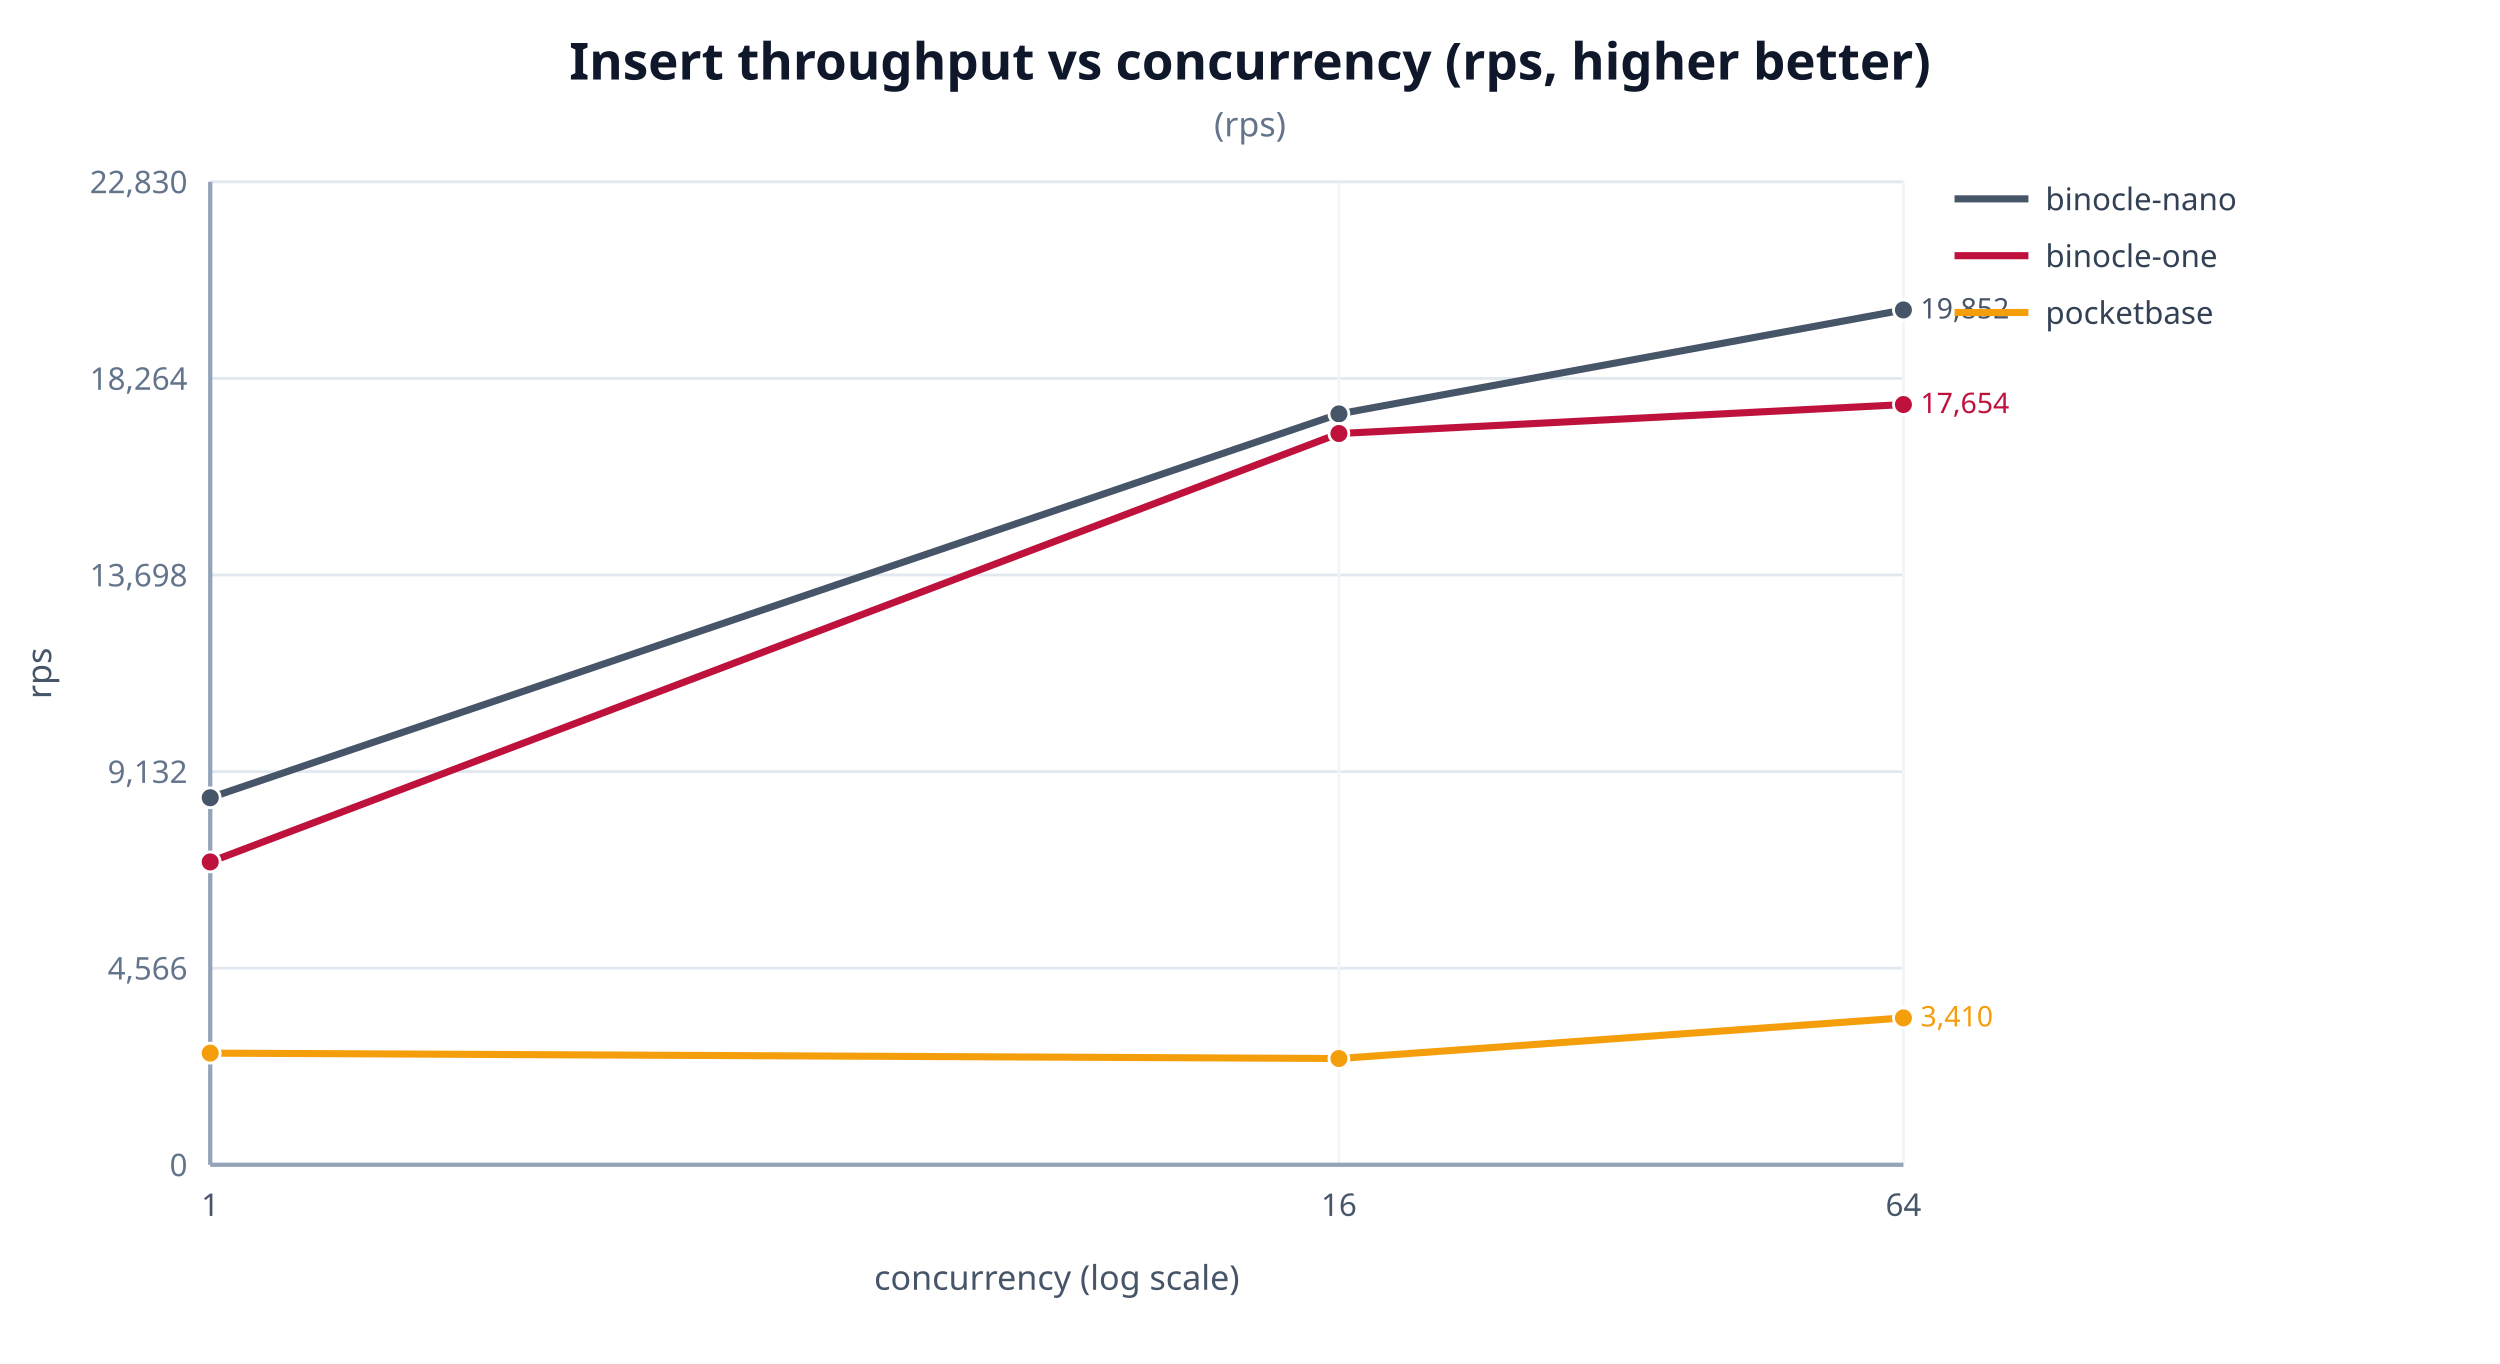
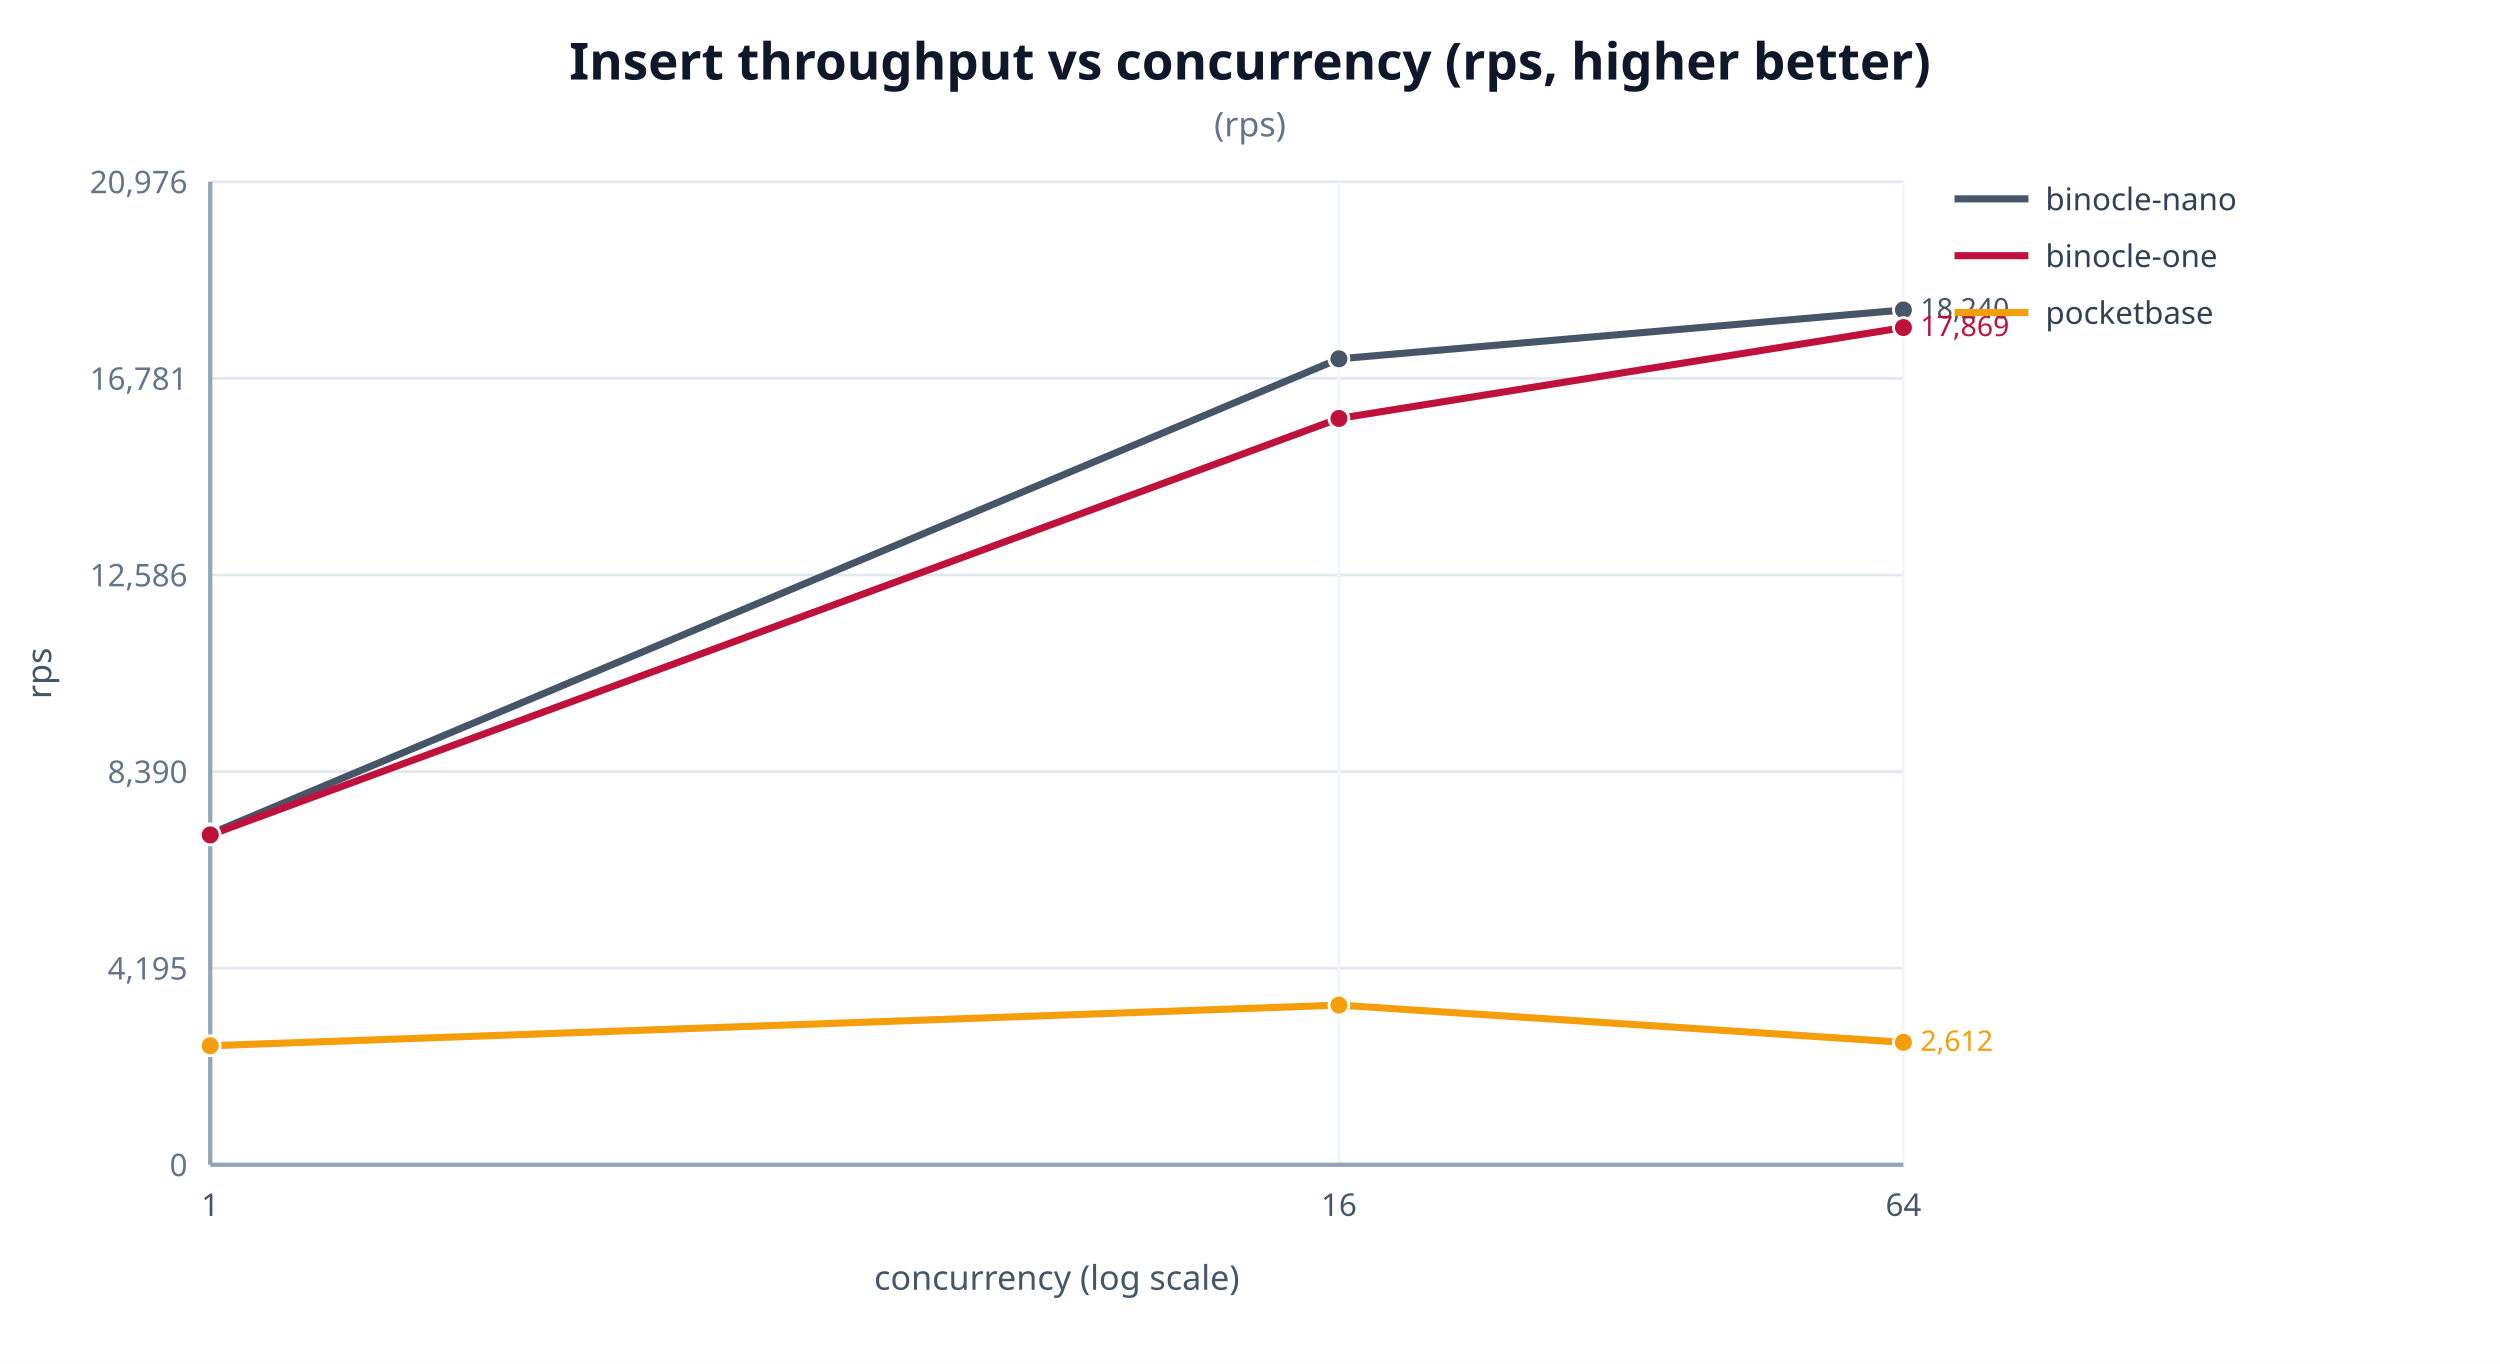
<svg xmlns="http://www.w3.org/2000/svg" width="880" height="480" viewBox="0 0 880 480" role="img" aria-label="Insert throughput vs concurrency (rps, higher better)">
  <rect x="0" y="0" width="880" height="480" fill="#ffffff" />
  <defs>
    <pattern id="hatch" width="6" height="6" patternUnits="userSpaceOnUse" patternTransform="rotate(45)">
      <line x1="0" y1="0" x2="0" y2="6" stroke="#ffffff" stroke-width="2" stroke-opacity="0.6" />
    </pattern>
    <pattern id="dots" width="5" height="5" patternUnits="userSpaceOnUse">
      <circle cx="1.5" cy="1.5" r="1" fill="#ffffff" fill-opacity="0.7" />
    </pattern>
  </defs>
  <text x="440" y="28" text-anchor="middle" font-family="sans-serif" font-size="18" font-weight="bold" fill="#0f172a">Insert throughput vs concurrency (rps, higher better)</text>
  <text x="440" y="48" text-anchor="middle" font-family="sans-serif" font-size="12" fill="#64748b">(rps)</text>
  <line x1="74" y1="410.0" x2="670" y2="410.0" stroke="#e2e8f0" stroke-width="1" />
  <text x="66" y="414.0" text-anchor="end" font-family="sans-serif" font-size="11" fill="#64748b">0</text>
  <line x1="74" y1="340.8" x2="670" y2="340.8" stroke="#e2e8f0" stroke-width="1" />
-   <text x="66" y="344.8" text-anchor="end" font-family="sans-serif" font-size="11" fill="#64748b">4,566</text>
+   <text x="66" y="344.8" text-anchor="end" font-family="sans-serif" font-size="11" fill="#64748b">4,195</text>
  <line x1="74" y1="271.6" x2="670" y2="271.6" stroke="#e2e8f0" stroke-width="1" />
-   <text x="66" y="275.6" text-anchor="end" font-family="sans-serif" font-size="11" fill="#64748b">9,132</text>
+   <text x="66" y="275.6" text-anchor="end" font-family="sans-serif" font-size="11" fill="#64748b">8,390</text>
  <line x1="74" y1="202.4" x2="670" y2="202.4" stroke="#e2e8f0" stroke-width="1" />
-   <text x="66" y="206.4" text-anchor="end" font-family="sans-serif" font-size="11" fill="#64748b">13,698</text>
+   <text x="66" y="206.4" text-anchor="end" font-family="sans-serif" font-size="11" fill="#64748b">12,586</text>
  <line x1="74" y1="133.2" x2="670" y2="133.2" stroke="#e2e8f0" stroke-width="1" />
-   <text x="66" y="137.2" text-anchor="end" font-family="sans-serif" font-size="11" fill="#64748b">18,264</text>
+   <text x="66" y="137.2" text-anchor="end" font-family="sans-serif" font-size="11" fill="#64748b">16,781</text>
  <line x1="74" y1="64.0" x2="670" y2="64.0" stroke="#e2e8f0" stroke-width="1" />
-   <text x="66" y="68.0" text-anchor="end" font-family="sans-serif" font-size="11" fill="#64748b">22,830</text>
+   <text x="66" y="68.0" text-anchor="end" font-family="sans-serif" font-size="11" fill="#64748b">20,976</text>
  <line x1="74.0" y1="64" x2="74.0" y2="410" stroke="#f1f5f9" stroke-width="1" />
  <text x="74.0" y="428" text-anchor="middle" font-family="sans-serif" font-size="11" fill="#475569">1</text>
  <line x1="471.3" y1="64" x2="471.3" y2="410" stroke="#f1f5f9" stroke-width="1" />
  <text x="471.3" y="428" text-anchor="middle" font-family="sans-serif" font-size="11" fill="#475569">16</text>
  <line x1="670.0" y1="64" x2="670.0" y2="410" stroke="#f1f5f9" stroke-width="1" />
  <text x="670.0" y="428" text-anchor="middle" font-family="sans-serif" font-size="11" fill="#475569">64</text>
  <line x1="74" y1="64" x2="74" y2="410" stroke="#94a3b8" stroke-width="1.5" />
  <line x1="74" y1="410" x2="670" y2="410" stroke="#94a3b8" stroke-width="1.5" />
  <text x="372" y="454" text-anchor="middle" font-family="sans-serif" font-size="12" fill="#475569">concurrency (log scale)</text>
  <text x="18" y="237" text-anchor="middle" font-family="sans-serif" font-size="12" fill="#475569" transform="rotate(-90 18 237)">rps</text>
-   <polyline points="74.0,280.8 471.3,145.7 670.0,109.1" fill="none" stroke="#475569" stroke-width="2.5" stroke-linejoin="round" />
-   <circle cx="74.0" cy="280.8" r="3.5" fill="#475569" fill-opacity="1" stroke="#fff" stroke-width="1" />
-   <circle cx="471.3" cy="145.7" r="3.5" fill="#475569" fill-opacity="1" stroke="#fff" stroke-width="1" />
+   <polyline points="74.0,293.5 471.3,126.3 670.0,109.1" fill="none" stroke="#475569" stroke-width="2.5" stroke-linejoin="round" />
+   <circle cx="74.0" cy="293.5" r="3.5" fill="#475569" fill-opacity="1" stroke="#fff" stroke-width="1" />
+   <circle cx="471.3" cy="126.3" r="3.5" fill="#475569" fill-opacity="1" stroke="#fff" stroke-width="1" />
  <circle cx="670.0" cy="109.1" r="3.5" fill="#475569" fill-opacity="1" stroke="#fff" stroke-width="1" />
-   <text x="676.0" y="112.1" font-family="sans-serif" font-size="10" fill="#475569">19,852</text>
-   <polyline points="74.0,303.4 471.3,152.6 670.0,142.4" fill="none" stroke="#be123c" stroke-width="2.5" stroke-linejoin="round" />
-   <circle cx="74.0" cy="303.4" r="3.5" fill="#be123c" fill-opacity="1" stroke="#fff" stroke-width="1" />
-   <circle cx="471.3" cy="152.6" r="3.5" fill="#be123c" fill-opacity="1" stroke="#fff" stroke-width="1" />
-   <circle cx="670.0" cy="142.4" r="3.5" fill="#be123c" fill-opacity="1" stroke="#fff" stroke-width="1" />
-   <text x="676.0" y="145.4" font-family="sans-serif" font-size="10" fill="#be123c">17,654</text>
-   <polyline points="74.0,370.7 471.3,372.6 670.0,358.3" fill="none" stroke="#f59e0b" stroke-width="2.5" stroke-linejoin="round" />
-   <circle cx="74.0" cy="370.7" r="3.5" fill="#f59e0b" fill-opacity="1" stroke="#fff" stroke-width="1" />
-   <circle cx="471.3" cy="372.6" r="3.5" fill="#f59e0b" fill-opacity="1" stroke="#fff" stroke-width="1" />
-   <circle cx="670.0" cy="358.3" r="3.5" fill="#f59e0b" fill-opacity="1" stroke="#fff" stroke-width="1" />
-   <text x="676.0" y="361.3" font-family="sans-serif" font-size="10" fill="#f59e0b">3,410</text>
+   <text x="676.0" y="112.1" font-family="sans-serif" font-size="10" fill="#475569">18,240</text>
+   <polyline points="74.0,293.9 471.3,147.3 670.0,115.3" fill="none" stroke="#be123c" stroke-width="2.5" stroke-linejoin="round" />
+   <circle cx="74.0" cy="293.9" r="3.5" fill="#be123c" fill-opacity="1" stroke="#fff" stroke-width="1" />
+   <circle cx="471.3" cy="147.3" r="3.5" fill="#be123c" fill-opacity="1" stroke="#fff" stroke-width="1" />
+   <circle cx="670.0" cy="115.3" r="3.5" fill="#be123c" fill-opacity="1" stroke="#fff" stroke-width="1" />
+   <text x="676.0" y="118.3" font-family="sans-serif" font-size="10" fill="#be123c">17,869</text>
+   <polyline points="74.0,368.1 471.3,353.8 670.0,366.9" fill="none" stroke="#f59e0b" stroke-width="2.5" stroke-linejoin="round" />
+   <circle cx="74.0" cy="368.1" r="3.5" fill="#f59e0b" fill-opacity="1" stroke="#fff" stroke-width="1" />
+   <circle cx="471.3" cy="353.8" r="3.5" fill="#f59e0b" fill-opacity="1" stroke="#fff" stroke-width="1" />
+   <circle cx="670.0" cy="366.9" r="3.5" fill="#f59e0b" fill-opacity="1" stroke="#fff" stroke-width="1" />
+   <text x="676.0" y="369.9" font-family="sans-serif" font-size="10" fill="#f59e0b">2,612</text>
  <line x1="688" y1="70" x2="714" y2="70" stroke="#475569" stroke-width="2.5" />
  <text x="720" y="74" font-family="sans-serif" font-size="11" fill="#334155">binocle-nano</text>
  <line x1="688" y1="90" x2="714" y2="90" stroke="#be123c" stroke-width="2.5" />
  <text x="720" y="94" font-family="sans-serif" font-size="11" fill="#334155">binocle-one</text>
  <line x1="688" y1="110" x2="714" y2="110" stroke="#f59e0b" stroke-width="2.5" />
  <text x="720" y="114" font-family="sans-serif" font-size="11" fill="#334155">pocketbase</text>
</svg>
